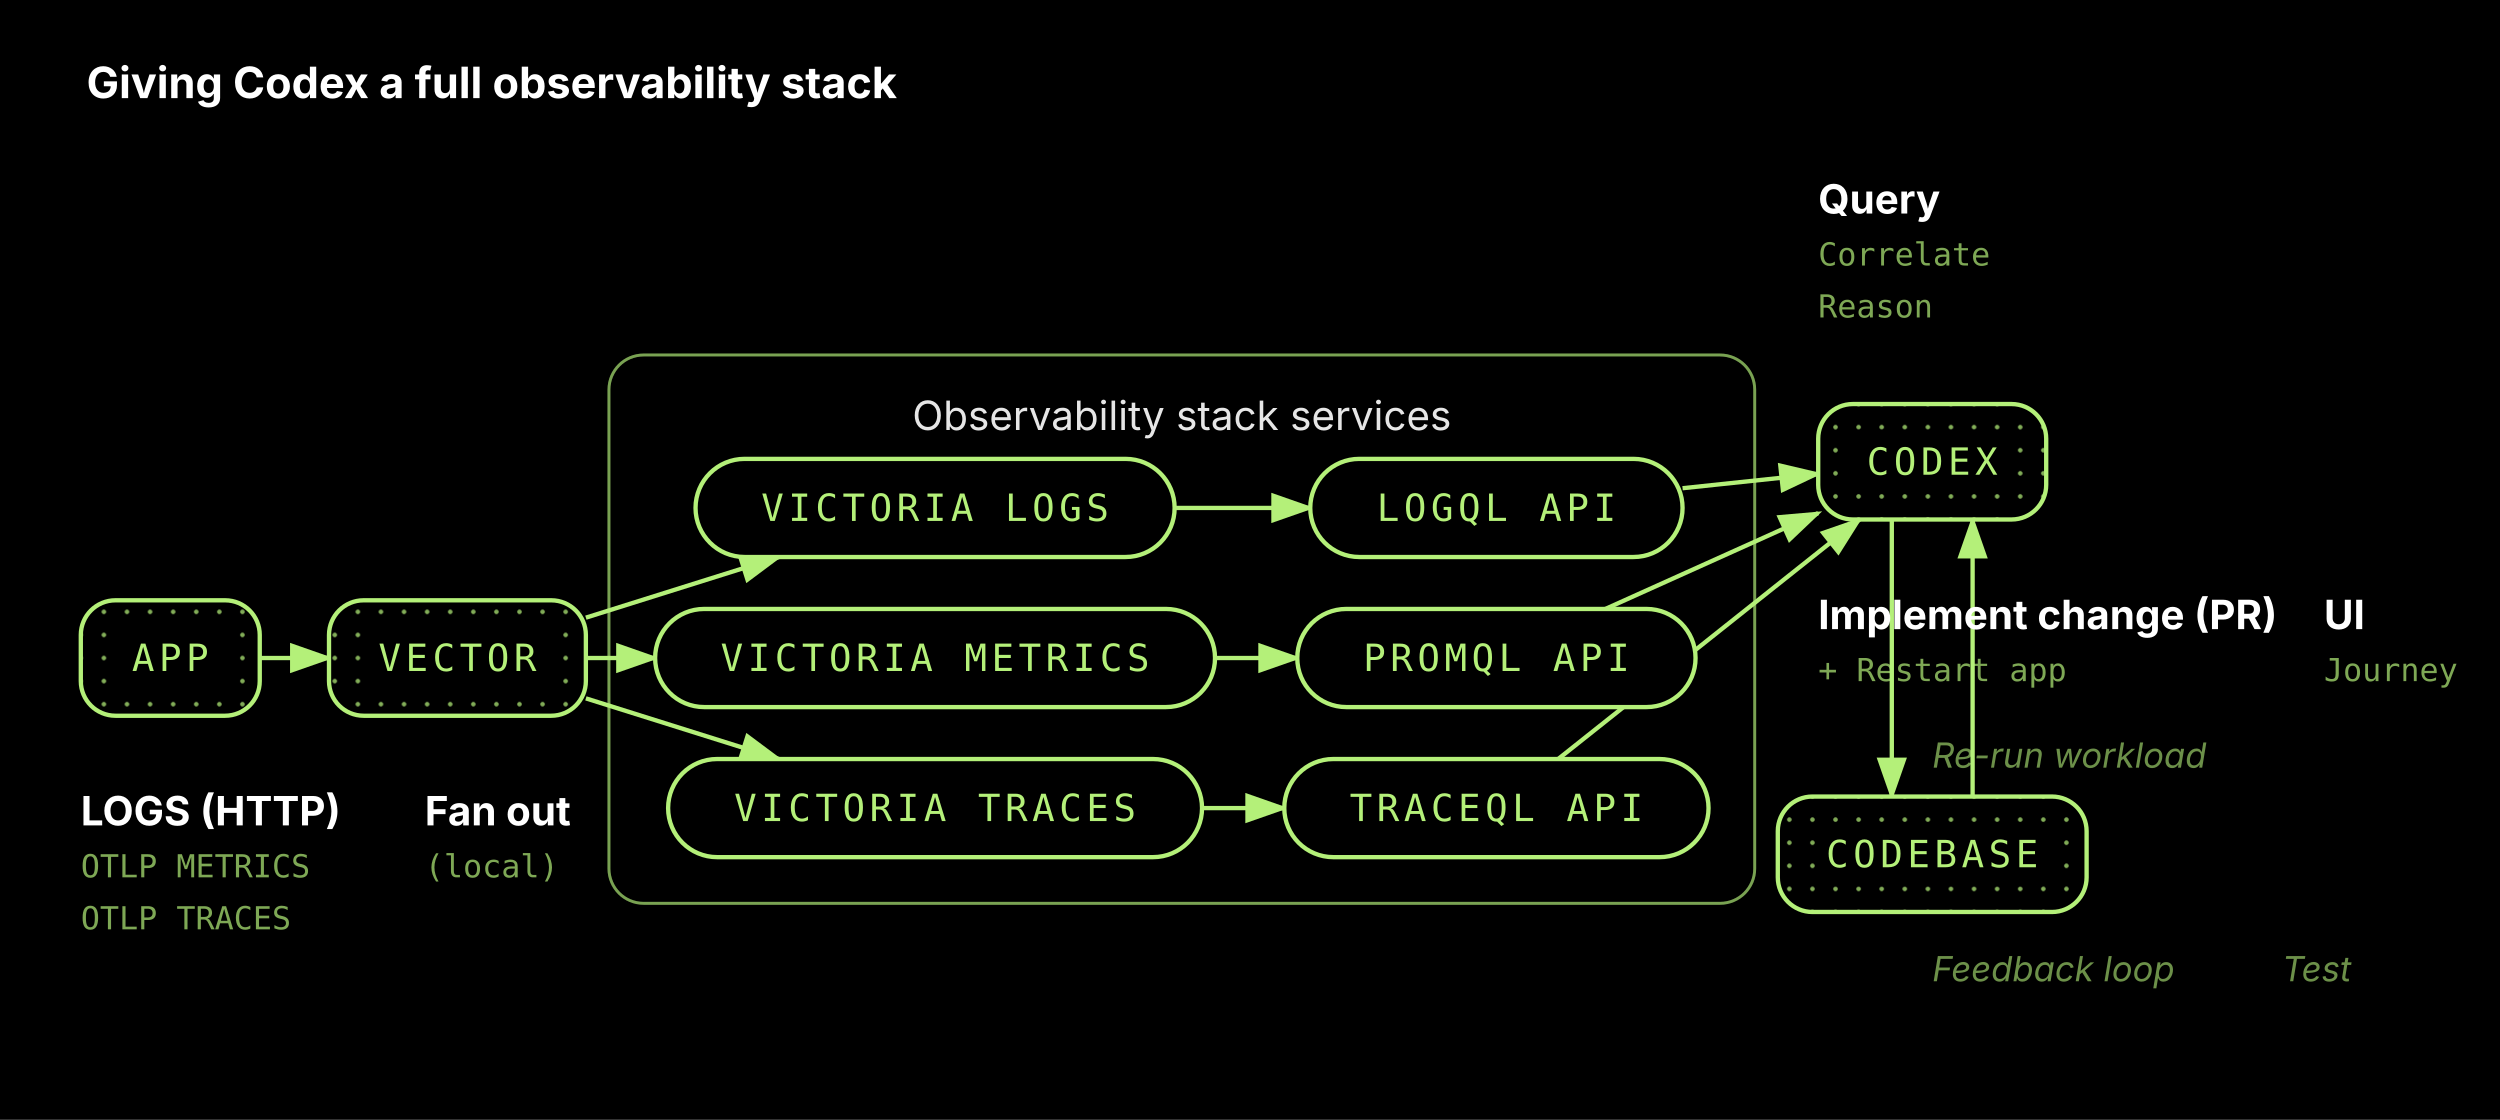
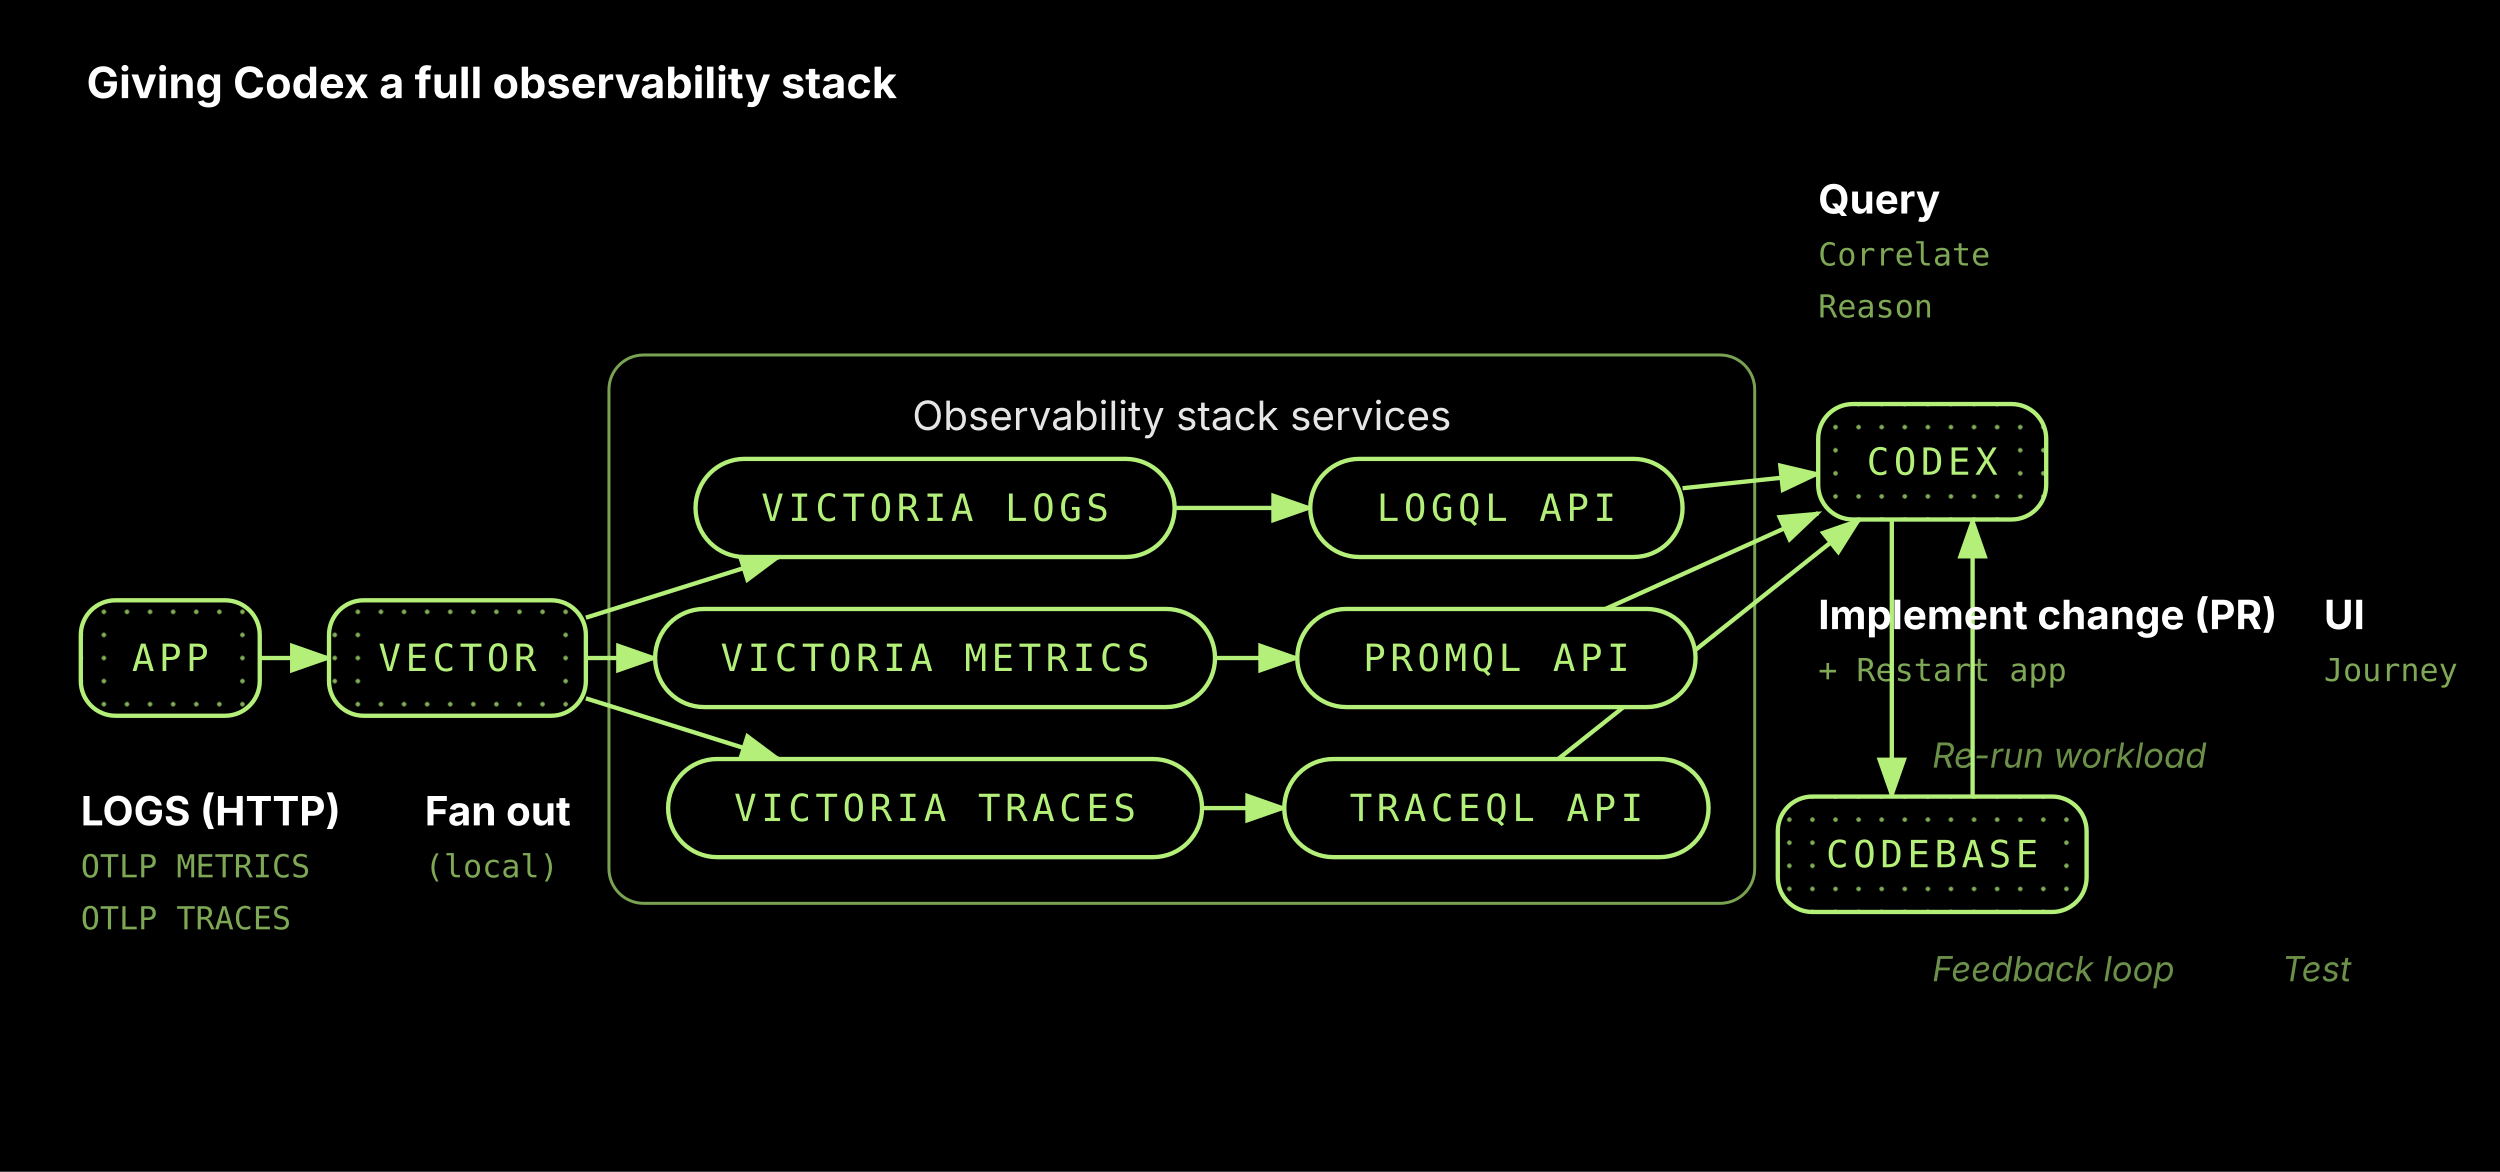
- <svg xmlns="http://www.w3.org/2000/svg" viewBox="0 0 866.24 388" width="866.24" height="388">
+ <svg xmlns="http://www.w3.org/2000/svg" viewBox="0 0 866.24 406" width="866.24" height="406">
  <defs>
    <pattern id="dotgrid" width="8" height="8" patternUnits="userSpaceOnUse">
      <rect width="8" height="8" fill="#000000" />
      <circle cx="4" cy="4" r="0.8" fill="#b4f079" opacity="0.7" />
    </pattern>
    <pattern id="crosshatch" width="8" height="8" patternUnits="userSpaceOnUse">
      <rect width="8" height="8" fill="#000000" />
      <path d="M0 8L8 0M-1 1L1 -1M7 9L9 7" stroke="#b4f079" stroke-width="0.8" opacity="0.2" />
    </pattern>
    <pattern id="hero" width="6" height="6" patternUnits="userSpaceOnUse">
      <rect width="6" height="6" fill="#3d6b23" />
      <circle cx="3" cy="3" r="0.6" fill="#5a9a35" opacity="0.5" />
    </pattern>
    <marker id="arrowhead" markerWidth="10" markerHeight="7" refX="9" refY="3.5" orient="auto" markerUnits="strokeWidth">
      <polygon points="0 0, 10 3.5, 0 7" fill="#b4f079" />
    </marker>
    <marker id="arrowhead-reverse" markerWidth="10" markerHeight="7" refX="1" refY="3.5" orient="auto" markerUnits="strokeWidth">
      <polygon points="10 0, 0 3.5, 10 7" fill="#b4f079" />
    </marker>
  </defs>
  <rect width="100%" height="100%" fill="#000000" />
  <g class="diagram">
    <text x="30" y="34" font-family="'Inter', 'Helvetica Neue', Arial, sans-serif" font-size="15" fill="#ffffff" font-weight="700">Giving Codex a full observability stack</text>
    <rect x="211" y="123" width="397" height="190" rx="12" fill="transparent" stroke="#b4f079" stroke-width="1" opacity="0.35" />
    <rect x="211" y="123" width="397" height="190" rx="12" fill="none" stroke="#b4f079" stroke-width="1" opacity="0.5" />
    <line x1="90" y1="228" x2="114" y2="228" stroke="#b4f079" stroke-width="1.5" marker-end="url(#arrowhead)" />
    <line x1="203" y1="214.018" x2="269.894" y2="193" stroke="#b4f079" stroke-width="1.5" marker-end="url(#arrowhead)" />
    <line x1="203" y1="228" x2="227" y2="228" stroke="#b4f079" stroke-width="1.5" marker-end="url(#arrowhead)" />
    <line x1="203" y1="241.982" x2="269.894" y2="263" stroke="#b4f079" stroke-width="1.5" marker-end="url(#arrowhead)" />
    <line x1="583" y1="169.166" x2="630" y2="164.185" stroke="#b4f079" stroke-width="1.5" marker-end="url(#arrowhead)" />
    <line x1="556.25" y1="211" x2="630" y2="177.788" stroke="#b4f079" stroke-width="1.5" marker-end="url(#arrowhead)" />
    <line x1="539.892" y1="263" x2="644.333" y2="180" stroke="#b4f079" stroke-width="1.5" marker-end="url(#arrowhead)" />
    <line x1="655.5" y1="180" x2="655.5" y2="276" stroke="#b4f079" stroke-width="1.5" marker-end="url(#arrowhead)" />
    <line x1="683.5" y1="276" x2="683.5" y2="180" stroke="#b4f079" stroke-width="1.5" marker-end="url(#arrowhead)" />
    <line x1="407" y1="176" x2="454" y2="176" stroke="#b4f079" stroke-width="1.5" marker-end="url(#arrowhead)" />
    <line x1="421" y1="228" x2="449.5" y2="228" stroke="#b4f079" stroke-width="1.5" marker-end="url(#arrowhead)" />
    <line x1="416.5" y1="280" x2="445" y2="280" stroke="#b4f079" stroke-width="1.5" marker-end="url(#arrowhead)" />
    <rect x="294.5" y="136" width="230" height="24" fill="#000000" rx="3" />
    <text x="409.5" y="149" font-family="'Inter', 'Helvetica Neue', Arial, sans-serif" font-size="14" fill="#ffffff" opacity="0.9" text-anchor="middle">Observability stack services</text>
    <rect x="28" y="208" width="62" height="40" rx="12" fill="url(#dotgrid)" stroke="#b4f079" stroke-width="1.5" />
    <rect x="39" y="216.9" width="40" height="22.2" fill="#000000" rx="2" />
    <text x="59" y="228" font-family="'JetBrains Mono', 'Fira Code', 'SF Mono', 'Cascadia Code', monospace" font-size="13" fill="#b4f079" text-anchor="middle" dominant-baseline="central" letter-spacing="0.12em">APP</text>
    <rect x="114" y="208" width="89" height="40" rx="12" fill="url(#dotgrid)" stroke="#b4f079" stroke-width="1.5" />
    <rect x="126.5" y="216.9" width="64" height="22.2" fill="#000000" rx="2" />
    <text x="158.5" y="228" font-family="'JetBrains Mono', 'Fira Code', 'SF Mono', 'Cascadia Code', monospace" font-size="13" fill="#b4f079" text-anchor="middle" dominant-baseline="central" letter-spacing="0.12em">VECTOR</text>
    <rect x="630" y="140" width="79" height="40" rx="12" fill="url(#dotgrid)" stroke="#b4f079" stroke-width="1.5" />
    <rect x="641.5" y="148.9" width="56" height="22.2" fill="#000000" rx="2" />
    <text x="669.5" y="160" font-family="'JetBrains Mono', 'Fira Code', 'SF Mono', 'Cascadia Code', monospace" font-size="13" fill="#b4f079" text-anchor="middle" dominant-baseline="central" letter-spacing="0.12em">CODEX</text>
    <rect x="616" y="276" width="107" height="40" rx="12" fill="url(#dotgrid)" stroke="#b4f079" stroke-width="1.5" />
    <rect x="629.5" y="284.9" width="80" height="22.2" fill="#000000" rx="2" />
    <text x="669.5" y="296" font-family="'JetBrains Mono', 'Fira Code', 'SF Mono', 'Cascadia Code', monospace" font-size="13" fill="#b4f079" text-anchor="middle" dominant-baseline="central" letter-spacing="0.12em">CODEBASE</text>
    <rect x="241" y="159" width="166" height="34" rx="17" fill="#000000" stroke="#b4f079" stroke-width="1.5" />
    <text x="324" y="176" font-family="'JetBrains Mono', 'Fira Code', 'SF Mono', 'Cascadia Code', monospace" font-size="13" fill="#b4f079" text-anchor="middle" dominant-baseline="central" letter-spacing="0.12em">VICTORIA LOGS</text>
    <rect x="454" y="159" width="129" height="34" rx="17" fill="#000000" stroke="#b4f079" stroke-width="1.5" />
    <text x="518.5" y="176" font-family="'JetBrains Mono', 'Fira Code', 'SF Mono', 'Cascadia Code', monospace" font-size="13" fill="#b4f079" text-anchor="middle" dominant-baseline="central" letter-spacing="0.12em">LOGQL API</text>
    <rect x="227" y="211" width="194" height="34" rx="17" fill="#000000" stroke="#b4f079" stroke-width="1.5" />
    <text x="324" y="228" font-family="'JetBrains Mono', 'Fira Code', 'SF Mono', 'Cascadia Code', monospace" font-size="13" fill="#b4f079" text-anchor="middle" dominant-baseline="central" letter-spacing="0.12em">VICTORIA METRICS</text>
    <rect x="449.5" y="211" width="138" height="34" rx="17" fill="#000000" stroke="#b4f079" stroke-width="1.5" />
    <text x="518.5" y="228" font-family="'JetBrains Mono', 'Fira Code', 'SF Mono', 'Cascadia Code', monospace" font-size="13" fill="#b4f079" text-anchor="middle" dominant-baseline="central" letter-spacing="0.12em">PROMQL API</text>
    <rect x="231.5" y="263" width="185" height="34" rx="17" fill="#000000" stroke="#b4f079" stroke-width="1.5" />
    <text x="324" y="280" font-family="'JetBrains Mono', 'Fira Code', 'SF Mono', 'Cascadia Code', monospace" font-size="13" fill="#b4f079" text-anchor="middle" dominant-baseline="central" letter-spacing="0.12em">VICTORIA TRACES</text>
    <rect x="445" y="263" width="147" height="34" rx="17" fill="#000000" stroke="#b4f079" stroke-width="1.5" />
    <text x="518.5" y="280" font-family="'JetBrains Mono', 'Fira Code', 'SF Mono', 'Cascadia Code', monospace" font-size="13" fill="#b4f079" text-anchor="middle" dominant-baseline="central" letter-spacing="0.12em">TRACEQL API</text>
    <text x="28" y="286" font-family="'Inter', 'Helvetica Neue', Arial, sans-serif" font-size="14" fill="#ffffff" font-weight="700">LOGS (HTTP)</text>
    <text x="28" y="304" font-family="'JetBrains Mono', 'Fira Code', 'SF Mono', 'Cascadia Code', monospace" font-size="11" fill="#b4f079" opacity="0.7">OTLP METRICS</text>
    <text x="28" y="322" font-family="'JetBrains Mono', 'Fira Code', 'SF Mono', 'Cascadia Code', monospace" font-size="11" fill="#b4f079" opacity="0.7">OTLP TRACES</text>
    <text x="147.2" y="286" font-family="'Inter', 'Helvetica Neue', Arial, sans-serif" font-size="14" fill="#ffffff" font-weight="700">Fan out</text>
    <text x="147.2" y="304" font-family="'JetBrains Mono', 'Fira Code', 'SF Mono', 'Cascadia Code', monospace" font-size="11" fill="#b4f079" opacity="0.7">(local)</text>
    <text x="630" y="74" font-family="'Inter', 'Helvetica Neue', Arial, sans-serif" font-size="14" fill="#ffffff" font-weight="700">Query</text>
    <text x="630" y="92" font-family="'JetBrains Mono', 'Fira Code', 'SF Mono', 'Cascadia Code', monospace" font-size="11" fill="#b4f079" opacity="0.7">Correlate</text>
    <text x="630" y="110" font-family="'JetBrains Mono', 'Fira Code', 'SF Mono', 'Cascadia Code', monospace" font-size="11" fill="#b4f079" opacity="0.7">Reason</text>
    <text x="630" y="218" font-family="'Inter', 'Helvetica Neue', Arial, sans-serif" font-size="14" fill="#ffffff" font-weight="700">Implement change (PR)</text>
    <text x="630" y="236" font-family="'JetBrains Mono', 'Fira Code', 'SF Mono', 'Cascadia Code', monospace" font-size="11" fill="#b4f079" opacity="0.7">+ Restart app</text>
    <text x="805.24" y="218" font-family="'Inter', 'Helvetica Neue', Arial, sans-serif" font-size="14" fill="#ffffff" font-weight="700">UI</text>
    <text x="805.24" y="236" font-family="'JetBrains Mono', 'Fira Code', 'SF Mono', 'Cascadia Code', monospace" font-size="11" fill="#b4f079" opacity="0.7">Journey</text>
    <text x="669.5" y="266" font-family="'Inter', 'Helvetica Neue', Arial, sans-serif" font-size="12" fill="#b4f079" opacity="0.6" font-style="italic">Re-run workload</text>
    <text x="669.5" y="340" font-family="'Inter', 'Helvetica Neue', Arial, sans-serif" font-size="12" fill="#b4f079" opacity="0.6" font-style="italic">Feedback loop</text>
    <text x="790.7" y="340" font-family="'Inter', 'Helvetica Neue', Arial, sans-serif" font-size="12" fill="#b4f079" opacity="0.6" font-style="italic">Test</text>
  </g>
</svg>
